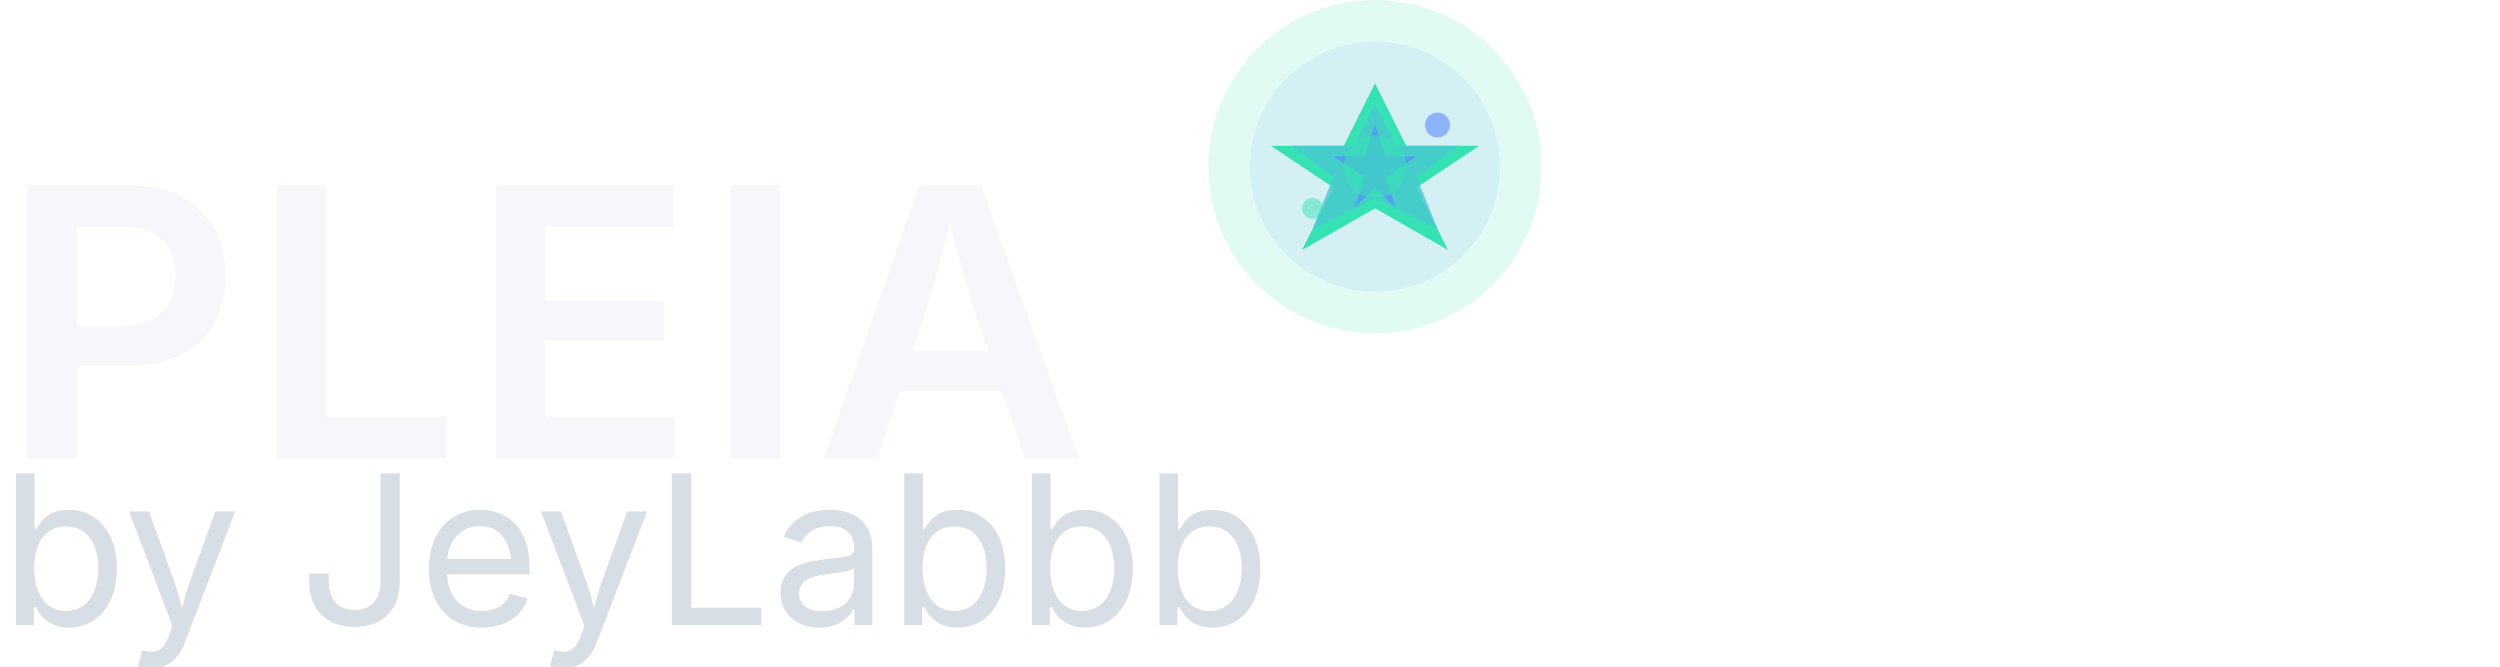
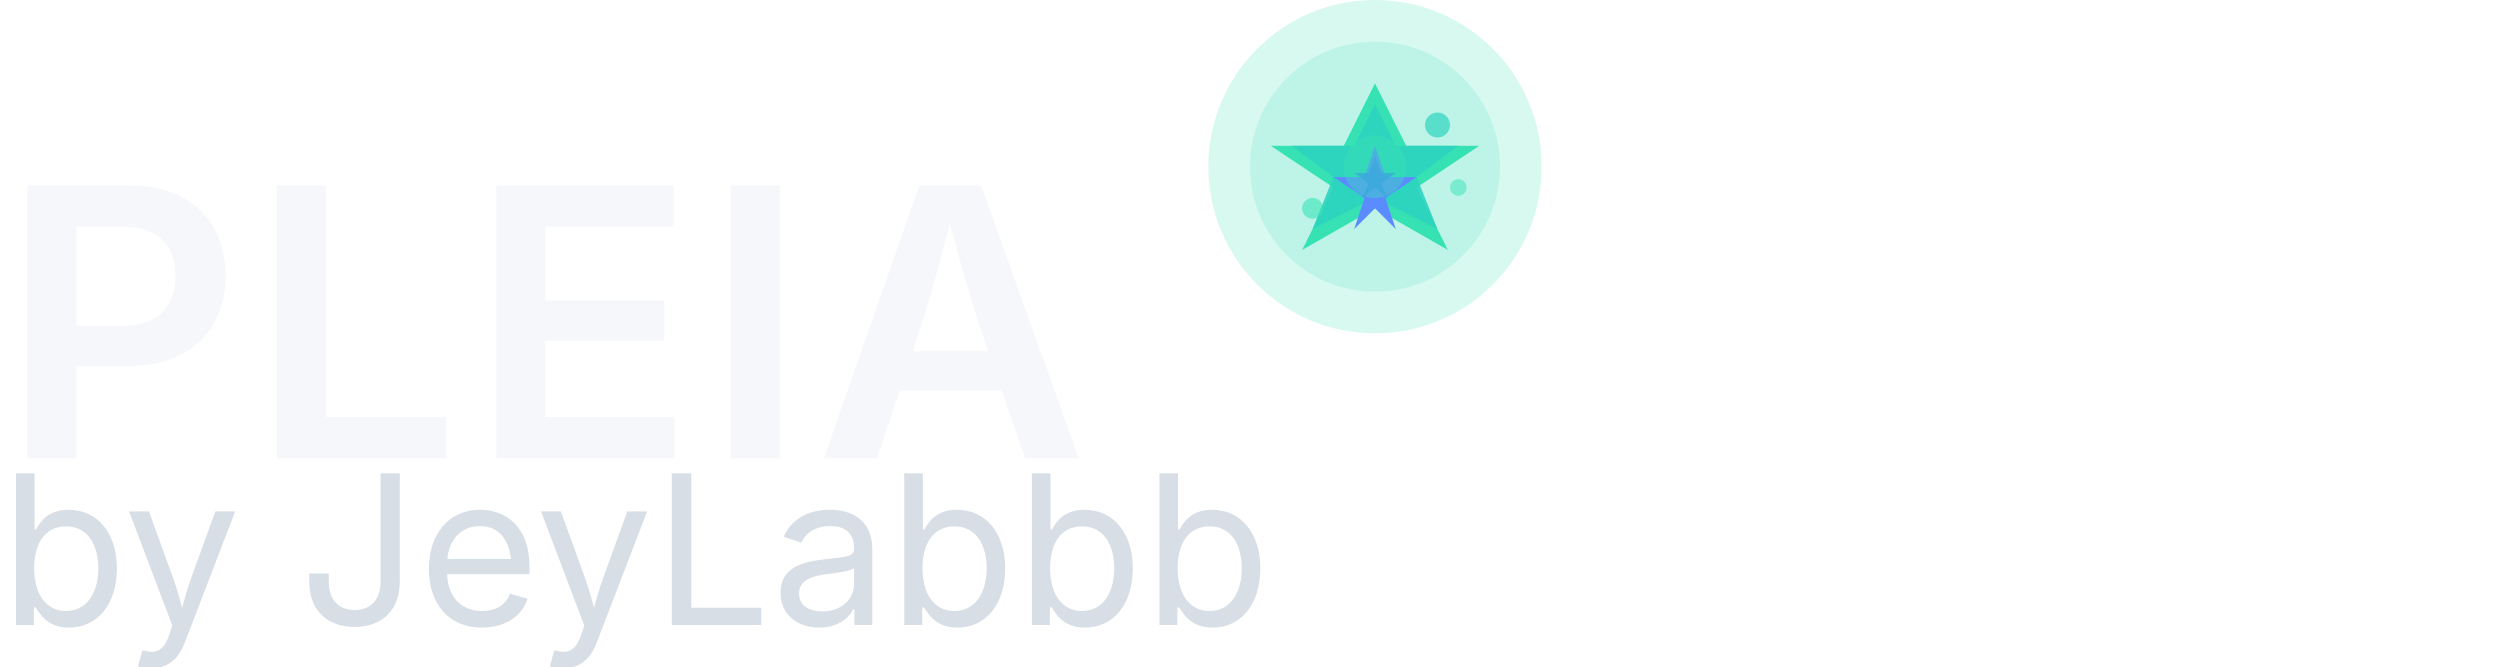
<svg xmlns="http://www.w3.org/2000/svg" width="120" height="32" viewBox="0 0 120 32" fill="none">
  <g transform="translate(62, 4)">
-     <circle cx="4" cy="4" r="8" fill="#36E2B4" opacity="0.15" />
-     <circle cx="4" cy="4" r="6" fill="#5B8CFF" opacity="0.1" />
+     <circle cx="4" cy="4" r="8" fill="#36E2B4" opacity="0.2" />
+     <circle cx="4" cy="4" r="6" fill="#2DD4BF" opacity="0.15" />
    <path d="M4 0L5.5 3L9 3L6 5L7.5 8L4 6L0.5 8L2 5L-1 3L2.5 3L4 0Z" fill="#36E2B4" opacity="1" />
-     <path d="M4 1L5 3L8 3L6 4.5L7 7L4 5.5L1 7L2 4.5L0 3L3 3L4 1Z" fill="#47C8D1" opacity="0.8" />
-     <path d="M4 2L4.5 3.5L6 3.5L4.5 4.5L5 6L4 5L3 6L3.5 4.5L2 3.5L3.5 3.5L4 2Z" fill="#5B8CFF" opacity="0.7" />
-     <circle cx="4" cy="4" r="1.5" fill="#36E2B4" opacity="0.6" />
-     <circle cx="7" cy="2" r="0.6" fill="#5B8CFF" opacity="0.6" />
-     <circle cx="1" cy="6" r="0.5" fill="#36E2B4" opacity="0.5" />
+     <path d="M4 1L5 3L8 3L6 4.5L7 7L4 5.5L1 7L2 4.5L0 3L3 3L4 1Z" fill="#2DD4BF" opacity="0.9" />
+     <path d="M4 3L4.5 4.5L6 4.5L4.5 5.5L5 7L4 6L3 7L3.5 5.5L2 4.5L3.5 4.5L4 3Z" fill="#5B8CFF" opacity="1" />
+     <path d="M4 3.5L4.3 4.3L5 4.3L4.3 4.8L4.6 5.5L4 5L3.4 5.5L3.7 4.8L3 4.3L3.7 4.3L4 3.5Z" fill="#3B82F6" opacity="0.8" />
+     <circle cx="4" cy="4" r="1.5" fill="#36E2B4" opacity="0.4" />
+     <circle cx="7" cy="2" r="0.6" fill="#2DD4BF" opacity="0.7" />
+     <circle cx="1" cy="6" r="0.5" fill="#36E2B4" opacity="0.6" />
+     <circle cx="8" cy="5" r="0.4" fill="#36E2B4" opacity="0.5" />
  </g>
  <text x="0" y="22" font-family="Space Grotesk, Inter, system-ui" font-size="18" font-weight="600" letter-spacing="0.02em" fill="#F5F7FA">
    PLEIA
  </text>
  <text x="0" y="30" font-family="Inter, system-ui" font-size="10" font-weight="400" opacity="0.7" fill="#C7D0DA">
    by JeyLabbb
  </text>
</svg>
